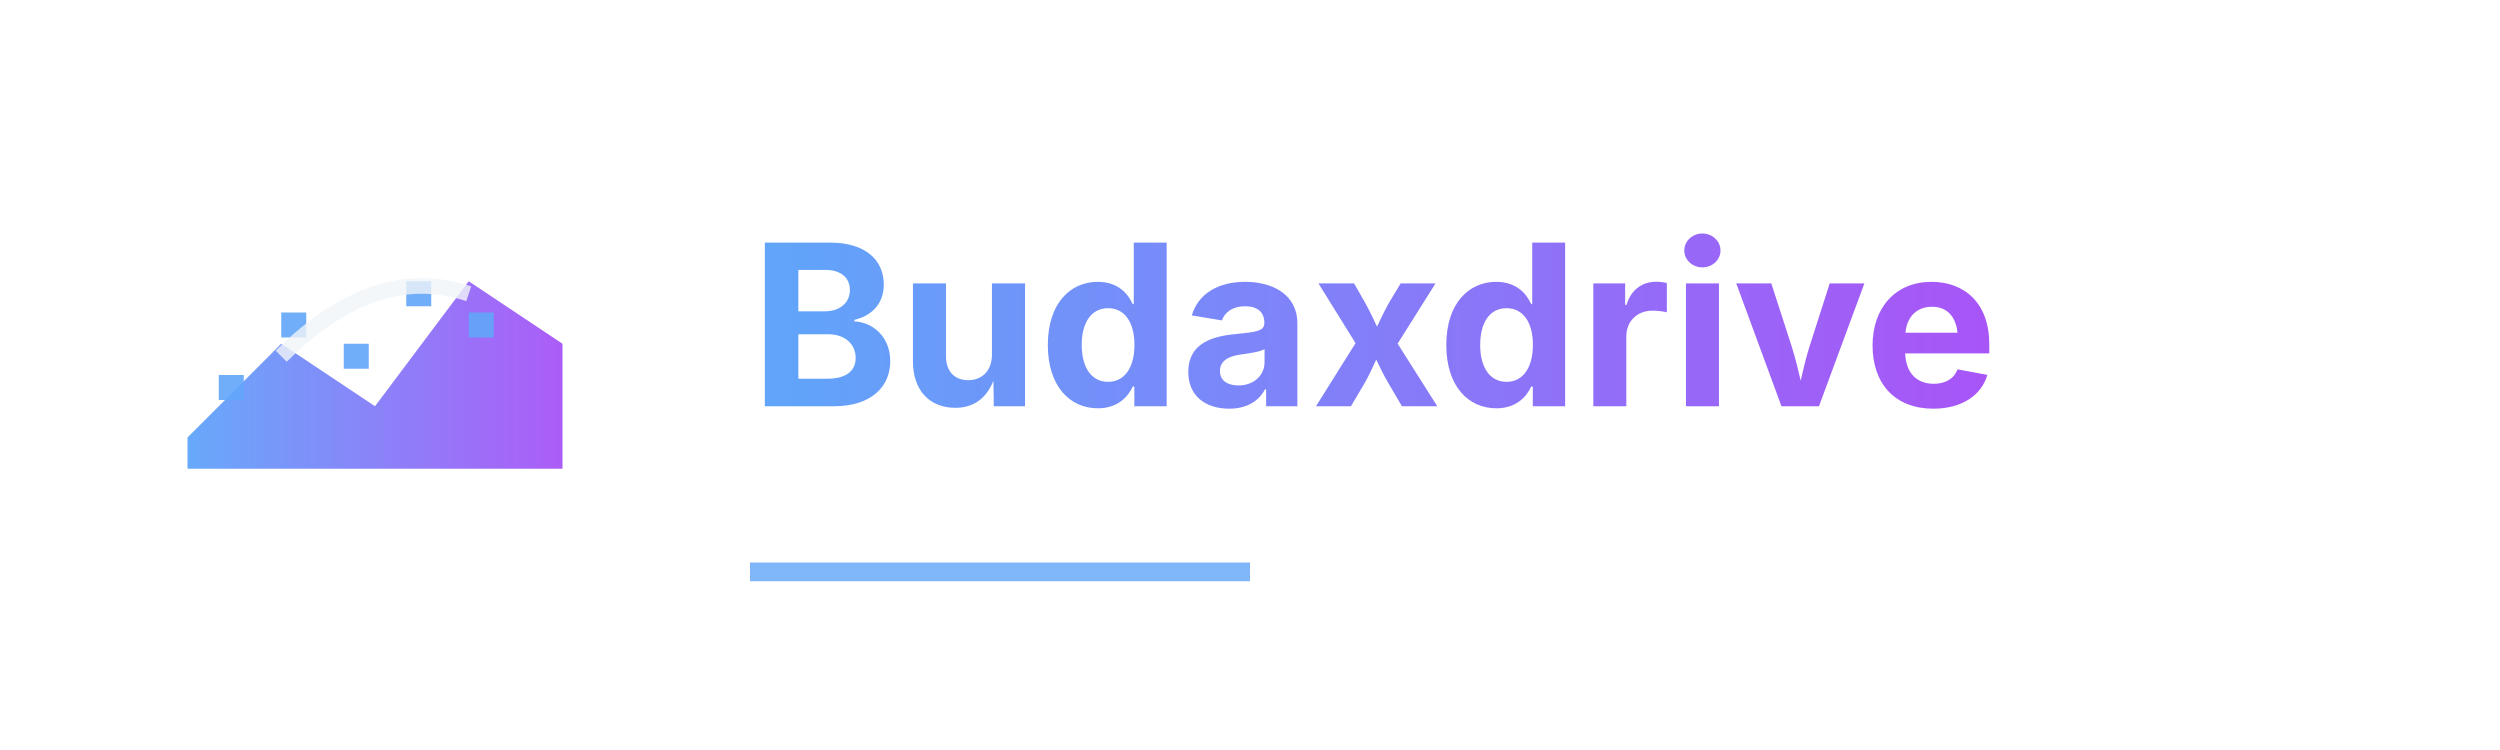
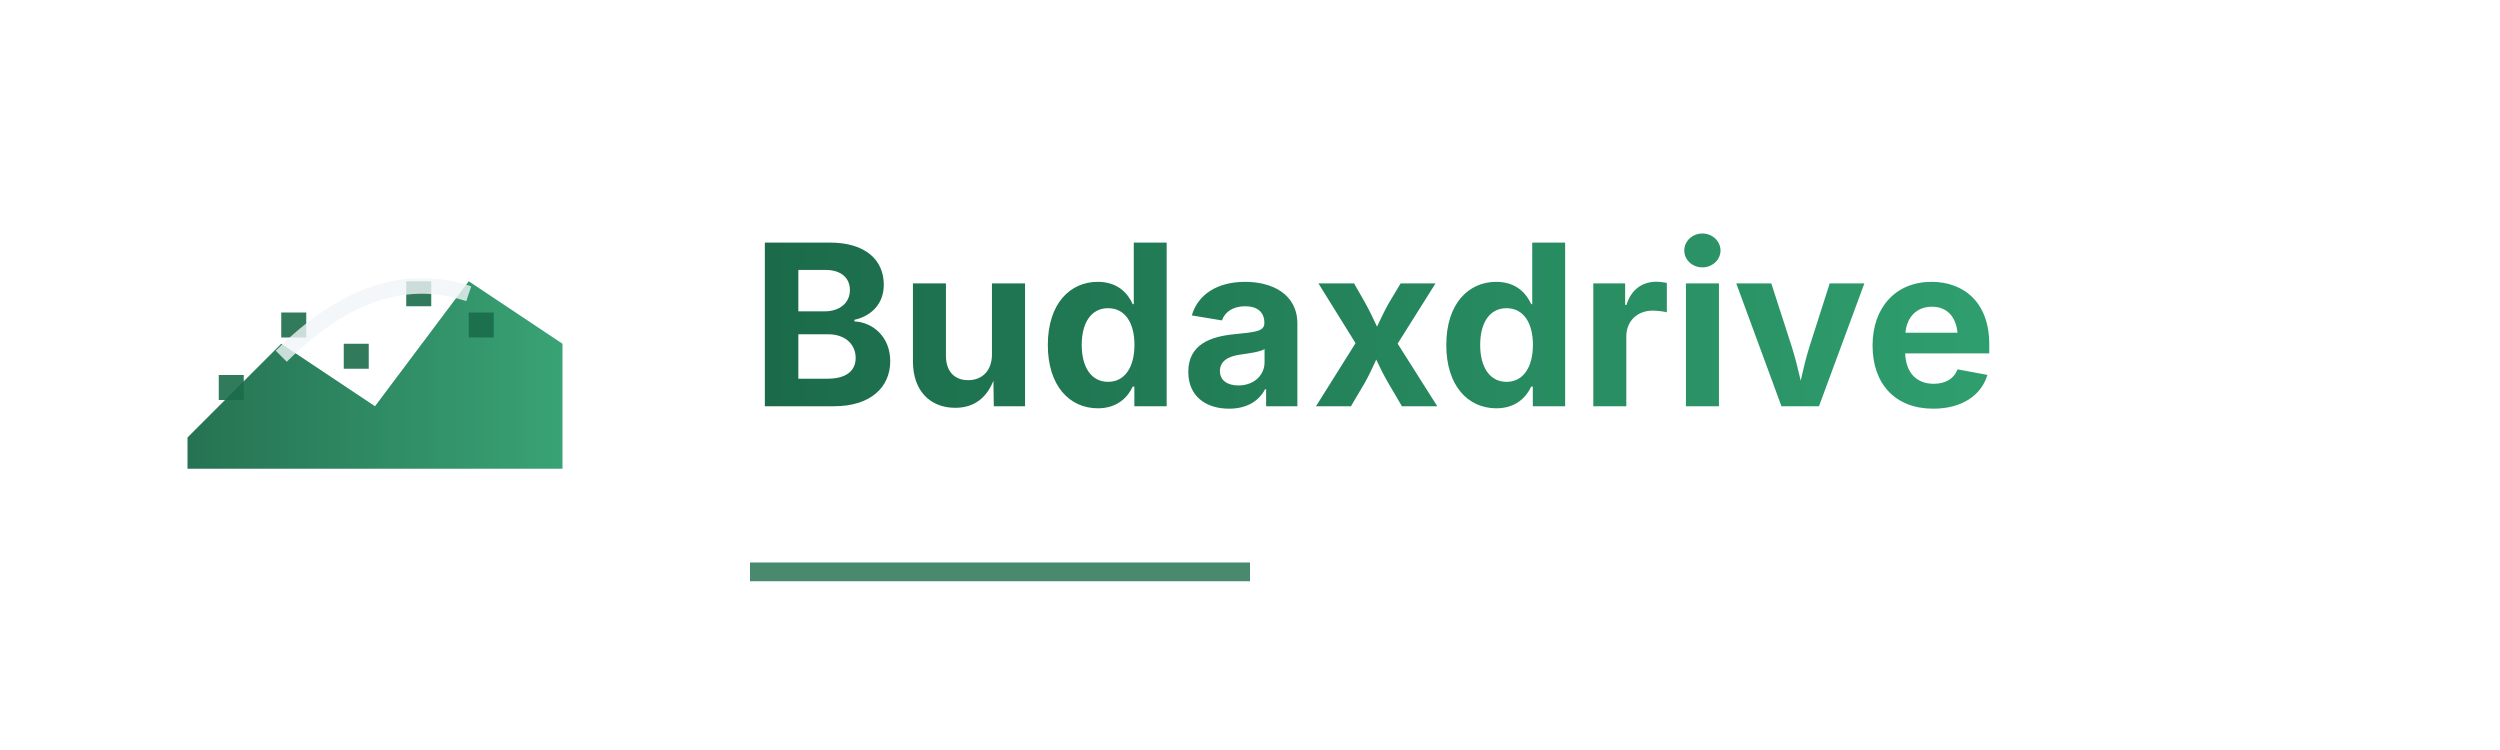
<svg xmlns="http://www.w3.org/2000/svg" id="mainLogo" width="400" height="120" viewBox="0 0 400 120">
  <defs>
    <linearGradient id="logoGrad" x1="0%" y1="0%" x2="100%" y2="0%">
-       <stop offset="0%" style="stop-color:#60A5FA;stop-opacity:1" />
-       <stop offset="100%" style="stop-color:#A855F7;stop-opacity:1" />
-     </linearGradient>
-     <linearGradient id="subGrad" x1="0%" y1="0%" x2="100%" y2="0%">
-       <stop offset="0%" style="stop-color:#CBD5E1;stop-opacity:1" />
-       <stop offset="100%" style="stop-color:#94A3B8;stop-opacity:1" />
+       <stop offset="0%" style="stop-color:#1B6B4A;stop-opacity:1" />
+       <stop offset="100%" style="stop-color:#2F9E6E;stop-opacity:1" />
    </linearGradient>
  </defs>
  <g transform="translate(30, 30)">
    <path d="M0 40 L15 25 L30 35 L45 15 L60 25 L60 45 L0 45 Z" fill="url(#logoGrad)" opacity="0.95" />
-     <rect x="5" y="30" width="4" height="4" fill="#60A5FA" opacity="0.9" />
-     <rect x="15" y="20" width="4" height="4" fill="#60A5FA" opacity="0.9" />
-     <rect x="25" y="25" width="4" height="4" fill="#60A5FA" opacity="0.9" />
-     <rect x="35" y="15" width="4" height="4" fill="#60A5FA" opacity="0.9" />
-     <rect x="45" y="20" width="4" height="4" fill="#60A5FA" opacity="0.9" />
+     <rect x="5" y="30" width="4" height="4" fill="#1B6B4A" opacity="0.9" />
+     <rect x="15" y="20" width="4" height="4" fill="#1B6B4A" opacity="0.9" />
+     <rect x="25" y="25" width="4" height="4" fill="#1B6B4A" opacity="0.9" />
+     <rect x="35" y="15" width="4" height="4" fill="#1B6B4A" opacity="0.9" />
+     <rect x="45" y="20" width="4" height="4" fill="#1B6B4A" opacity="0.9" />
    <path d="M15 27 Q30 12 45 17" stroke="#F1F5F9" stroke-width="2.5" fill="none" opacity="0.8" />
  </g>
  <text x="120" y="65" font-family="Inter, sans-serif" font-size="36" font-weight="700" fill="url(#logoGrad)">
        Budaxdrive
    </text>
-   <rect x="120" y="90" width="80" height="3" fill="#60A5FA" opacity="0.8" />
+   <rect x="120" y="90" width="80" height="3" fill="#1B6B4A" opacity="0.8" />
</svg>
